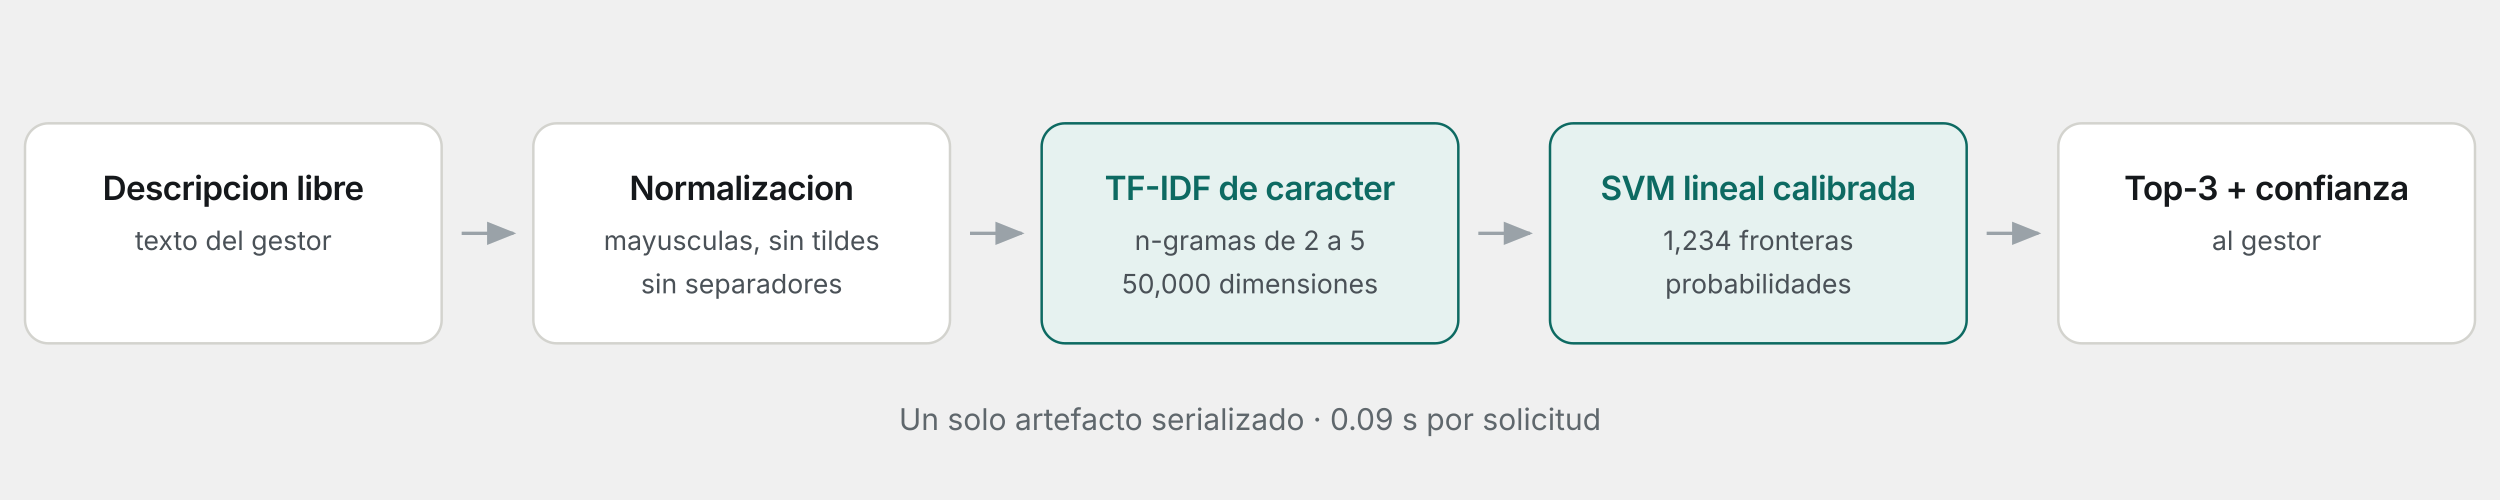
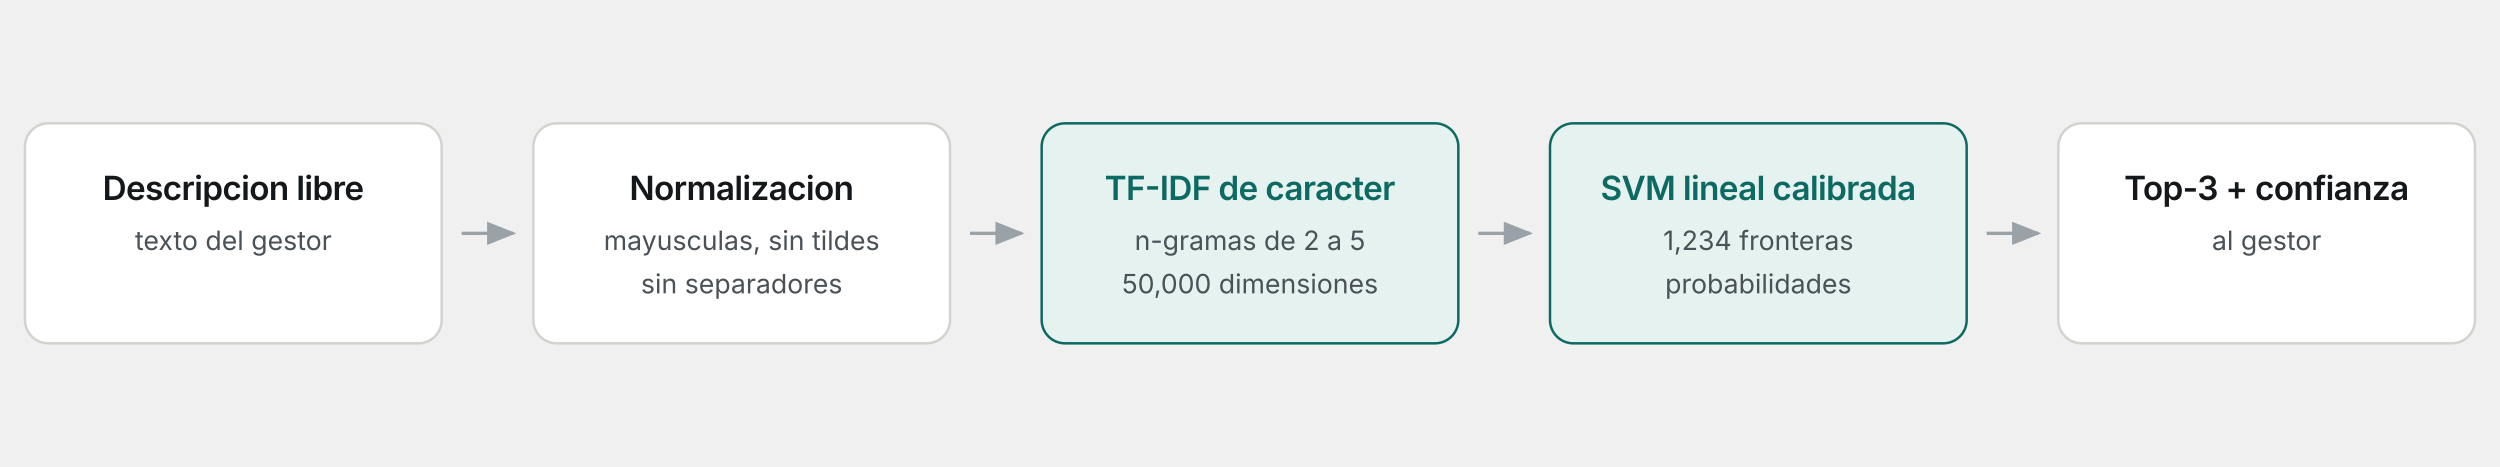
- <svg xmlns="http://www.w3.org/2000/svg" viewBox="0 0 1500 300" font-family="Inter, system-ui, -apple-system, sans-serif" role="img" aria-label="Pipeline del modelo ganador">
+ <svg xmlns="http://www.w3.org/2000/svg" viewBox="0 0 1500 280" font-family="Inter, system-ui, -apple-system, sans-serif" role="img" aria-label="Pipeline del modelo ganador">
  <defs>
    <marker id="mp" viewBox="0 0 10 8" refX="9" refY="4" markerWidth="9" markerHeight="7" orient="auto">
      <path d="M0,0 L10,4 L0,8 Z" fill="#9aa2a8" />
    </marker>
  </defs>
  <rect x="15" y="74" width="250" height="132" rx="14" fill="#ffffff" stroke="#d3d3ce" stroke-width="1.5" />
  <text x="140" y="120" text-anchor="middle" font-size="20" font-weight="600" letter-spacing="-0.4" fill="#15181b">Descripcion libre</text>
  <text x="140" y="150" text-anchor="middle" font-size="16" fill="#4a5157">texto del gestor</text>
  <line x1="277" y1="140" x2="308" y2="140" stroke="#9aa2a8" stroke-width="2" marker-end="url(#mp)" />
  <rect x="320" y="74" width="250" height="132" rx="14" fill="#ffffff" stroke="#d3d3ce" stroke-width="1.5" />
  <text x="445" y="120" text-anchor="middle" font-size="20" font-weight="600" letter-spacing="-0.4" fill="#15181b">Normalizacion</text>
  <text x="445" y="150" text-anchor="middle" font-size="16" fill="#4a5157">mayusculas, sin tildes</text>
  <text x="445" y="176" text-anchor="middle" font-size="16" fill="#4a5157">sin separadores</text>
  <line x1="582" y1="140" x2="613" y2="140" stroke="#9aa2a8" stroke-width="2" marker-end="url(#mp)" />
  <rect x="625" y="74" width="250" height="132" rx="14" fill="#e6f2f0" stroke="#0d6a62" stroke-width="1.5" />
  <text x="750" y="120" text-anchor="middle" font-size="20" font-weight="600" letter-spacing="-0.4" fill="#0d6a62">TF-IDF de caracter</text>
  <text x="750" y="150" text-anchor="middle" font-size="16" fill="#4a5157">n-gramas de 2 a 5</text>
  <text x="750" y="176" text-anchor="middle" font-size="16" fill="#4a5157">50,000 dimensiones</text>
  <line x1="887" y1="140" x2="918" y2="140" stroke="#9aa2a8" stroke-width="2" marker-end="url(#mp)" />
  <rect x="930" y="74" width="250" height="132" rx="14" fill="#e6f2f0" stroke="#0d6a62" stroke-width="1.5" />
  <text x="1055" y="120" text-anchor="middle" font-size="20" font-weight="600" letter-spacing="-0.4" fill="#0d6a62">SVM lineal calibrada</text>
  <text x="1055" y="150" text-anchor="middle" font-size="16" fill="#4a5157">1,234 fronteras</text>
  <text x="1055" y="176" text-anchor="middle" font-size="16" fill="#4a5157">probabilidades</text>
  <line x1="1192" y1="140" x2="1223" y2="140" stroke="#9aa2a8" stroke-width="2" marker-end="url(#mp)" />
  <rect x="1235" y="74" width="250" height="132" rx="14" fill="#ffffff" stroke="#d3d3ce" stroke-width="1.5" />
  <text x="1360" y="120" text-anchor="middle" font-size="20" font-weight="600" letter-spacing="-0.4" fill="#15181b">Top-3 + confianza</text>
  <text x="1360" y="150" text-anchor="middle" font-size="16" fill="#4a5157">al gestor</text>
-   <text x="750" y="258" text-anchor="middle" font-size="18" fill="#5f676c">Un solo artefacto serializado · 0.09 s por solicitud</text>
</svg>
